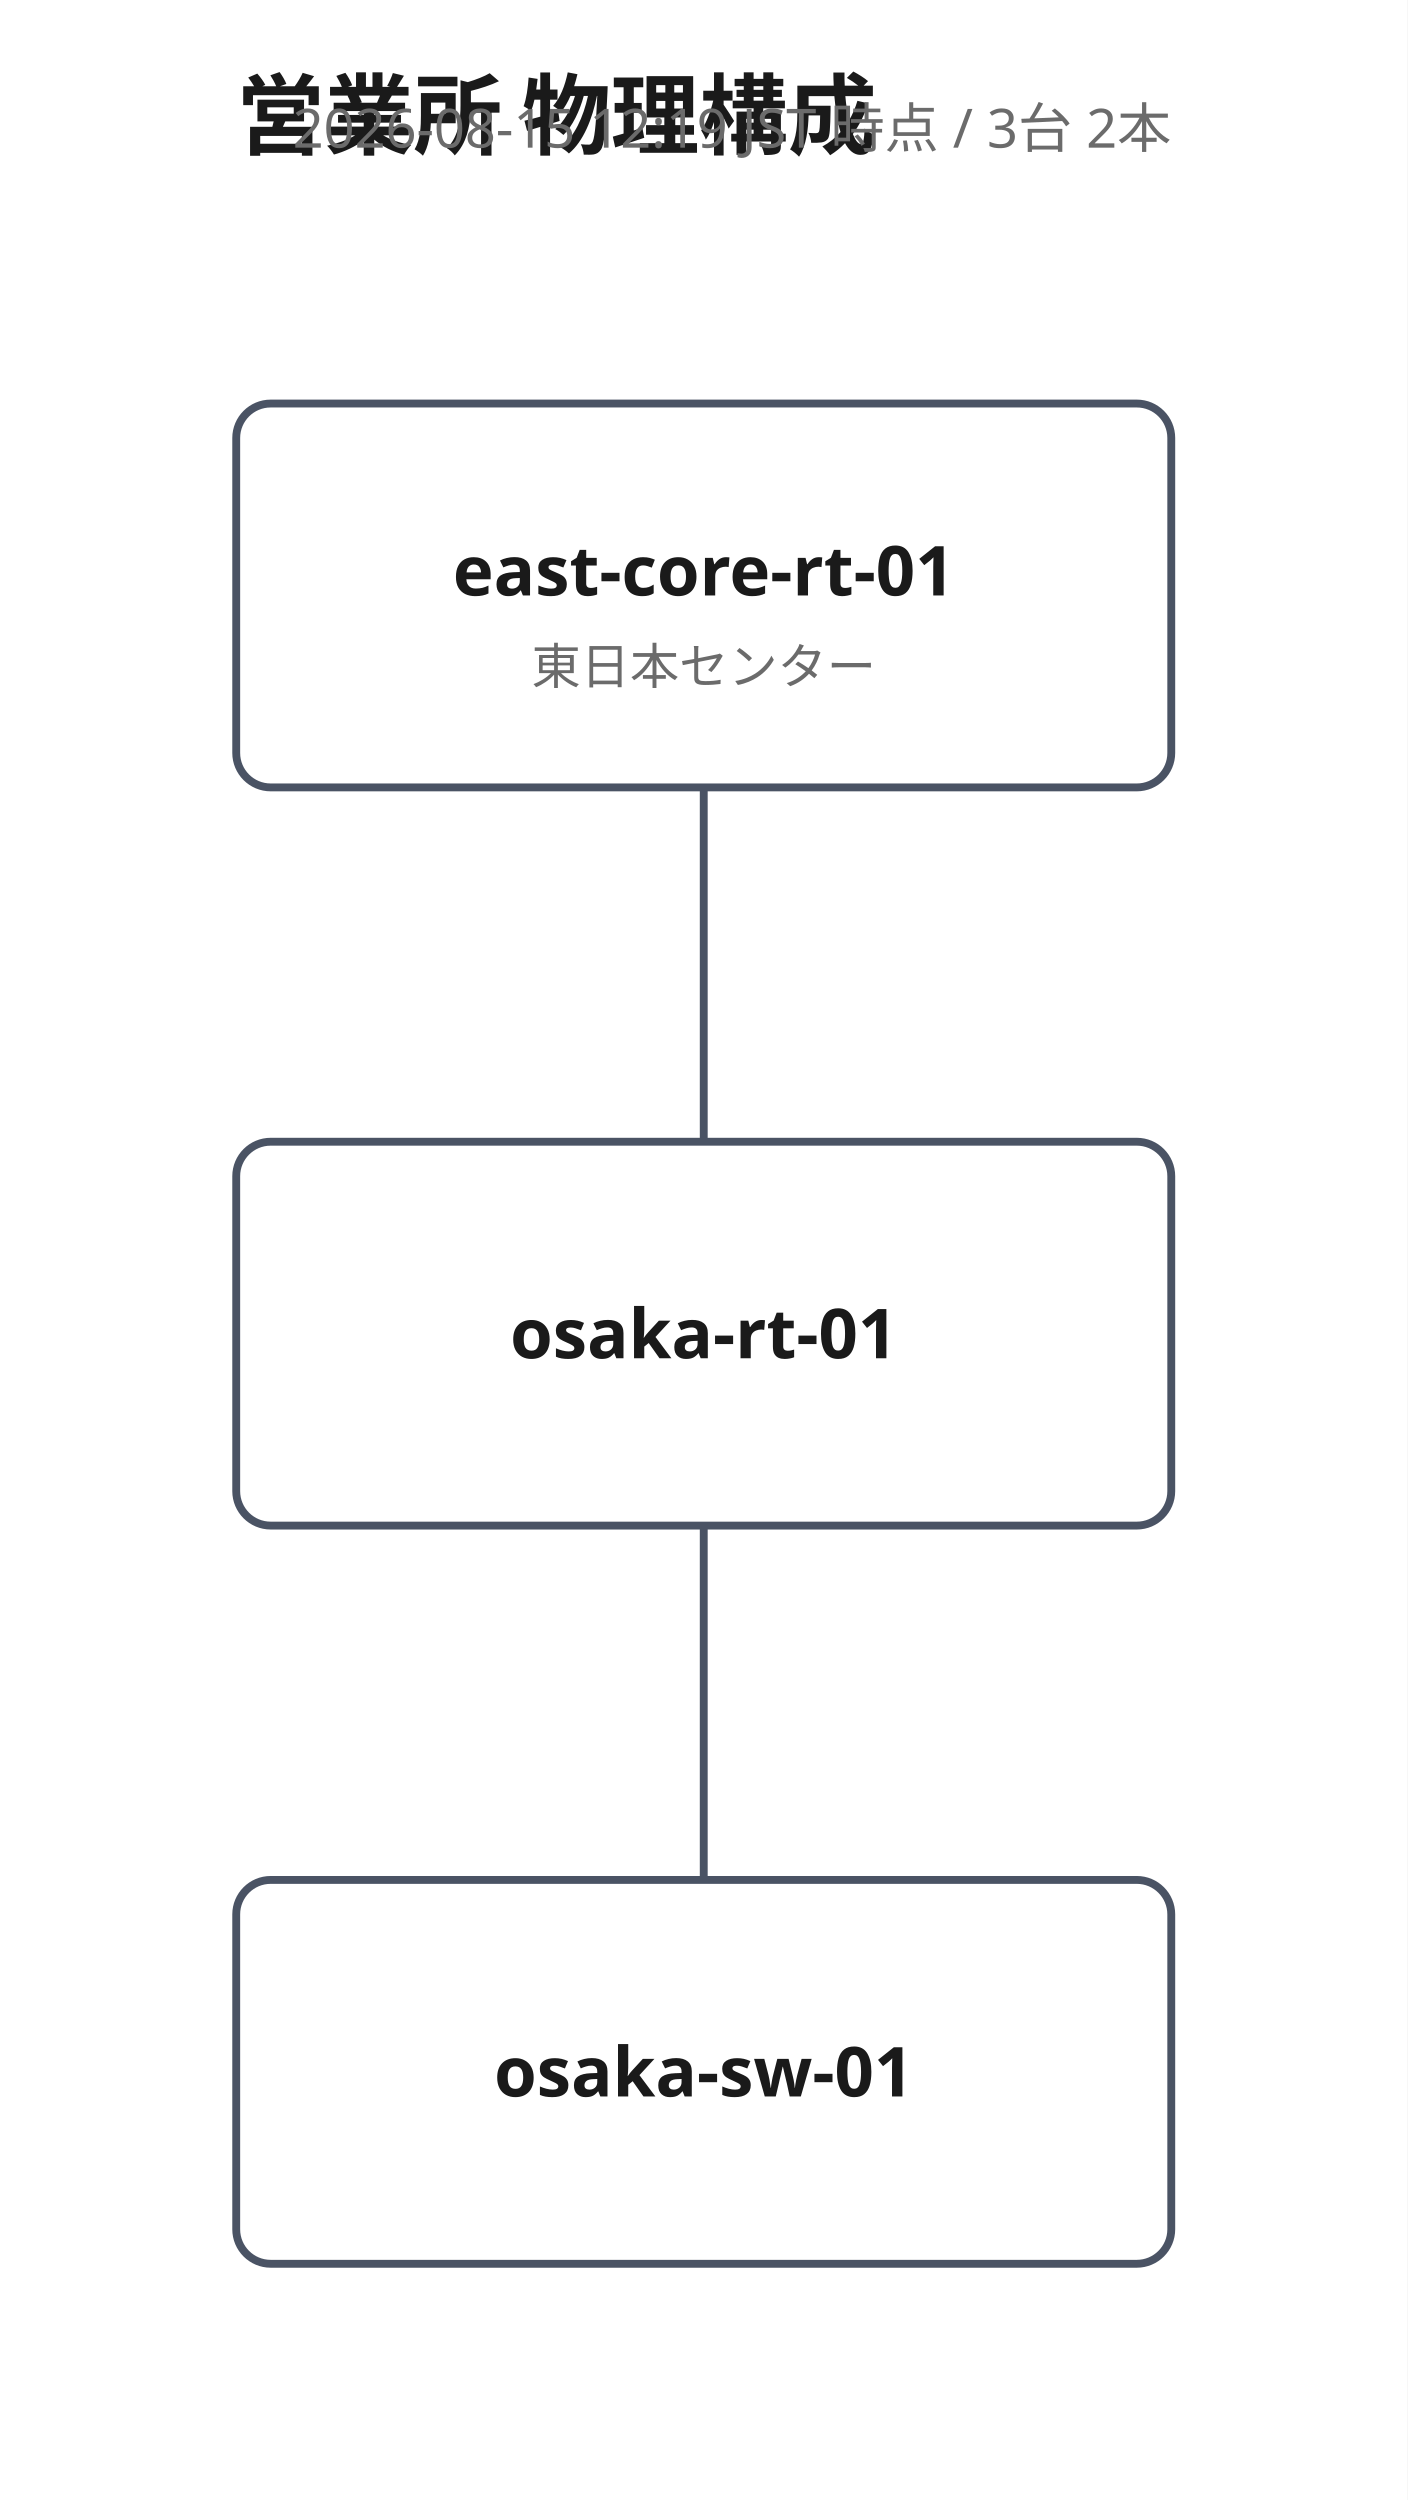
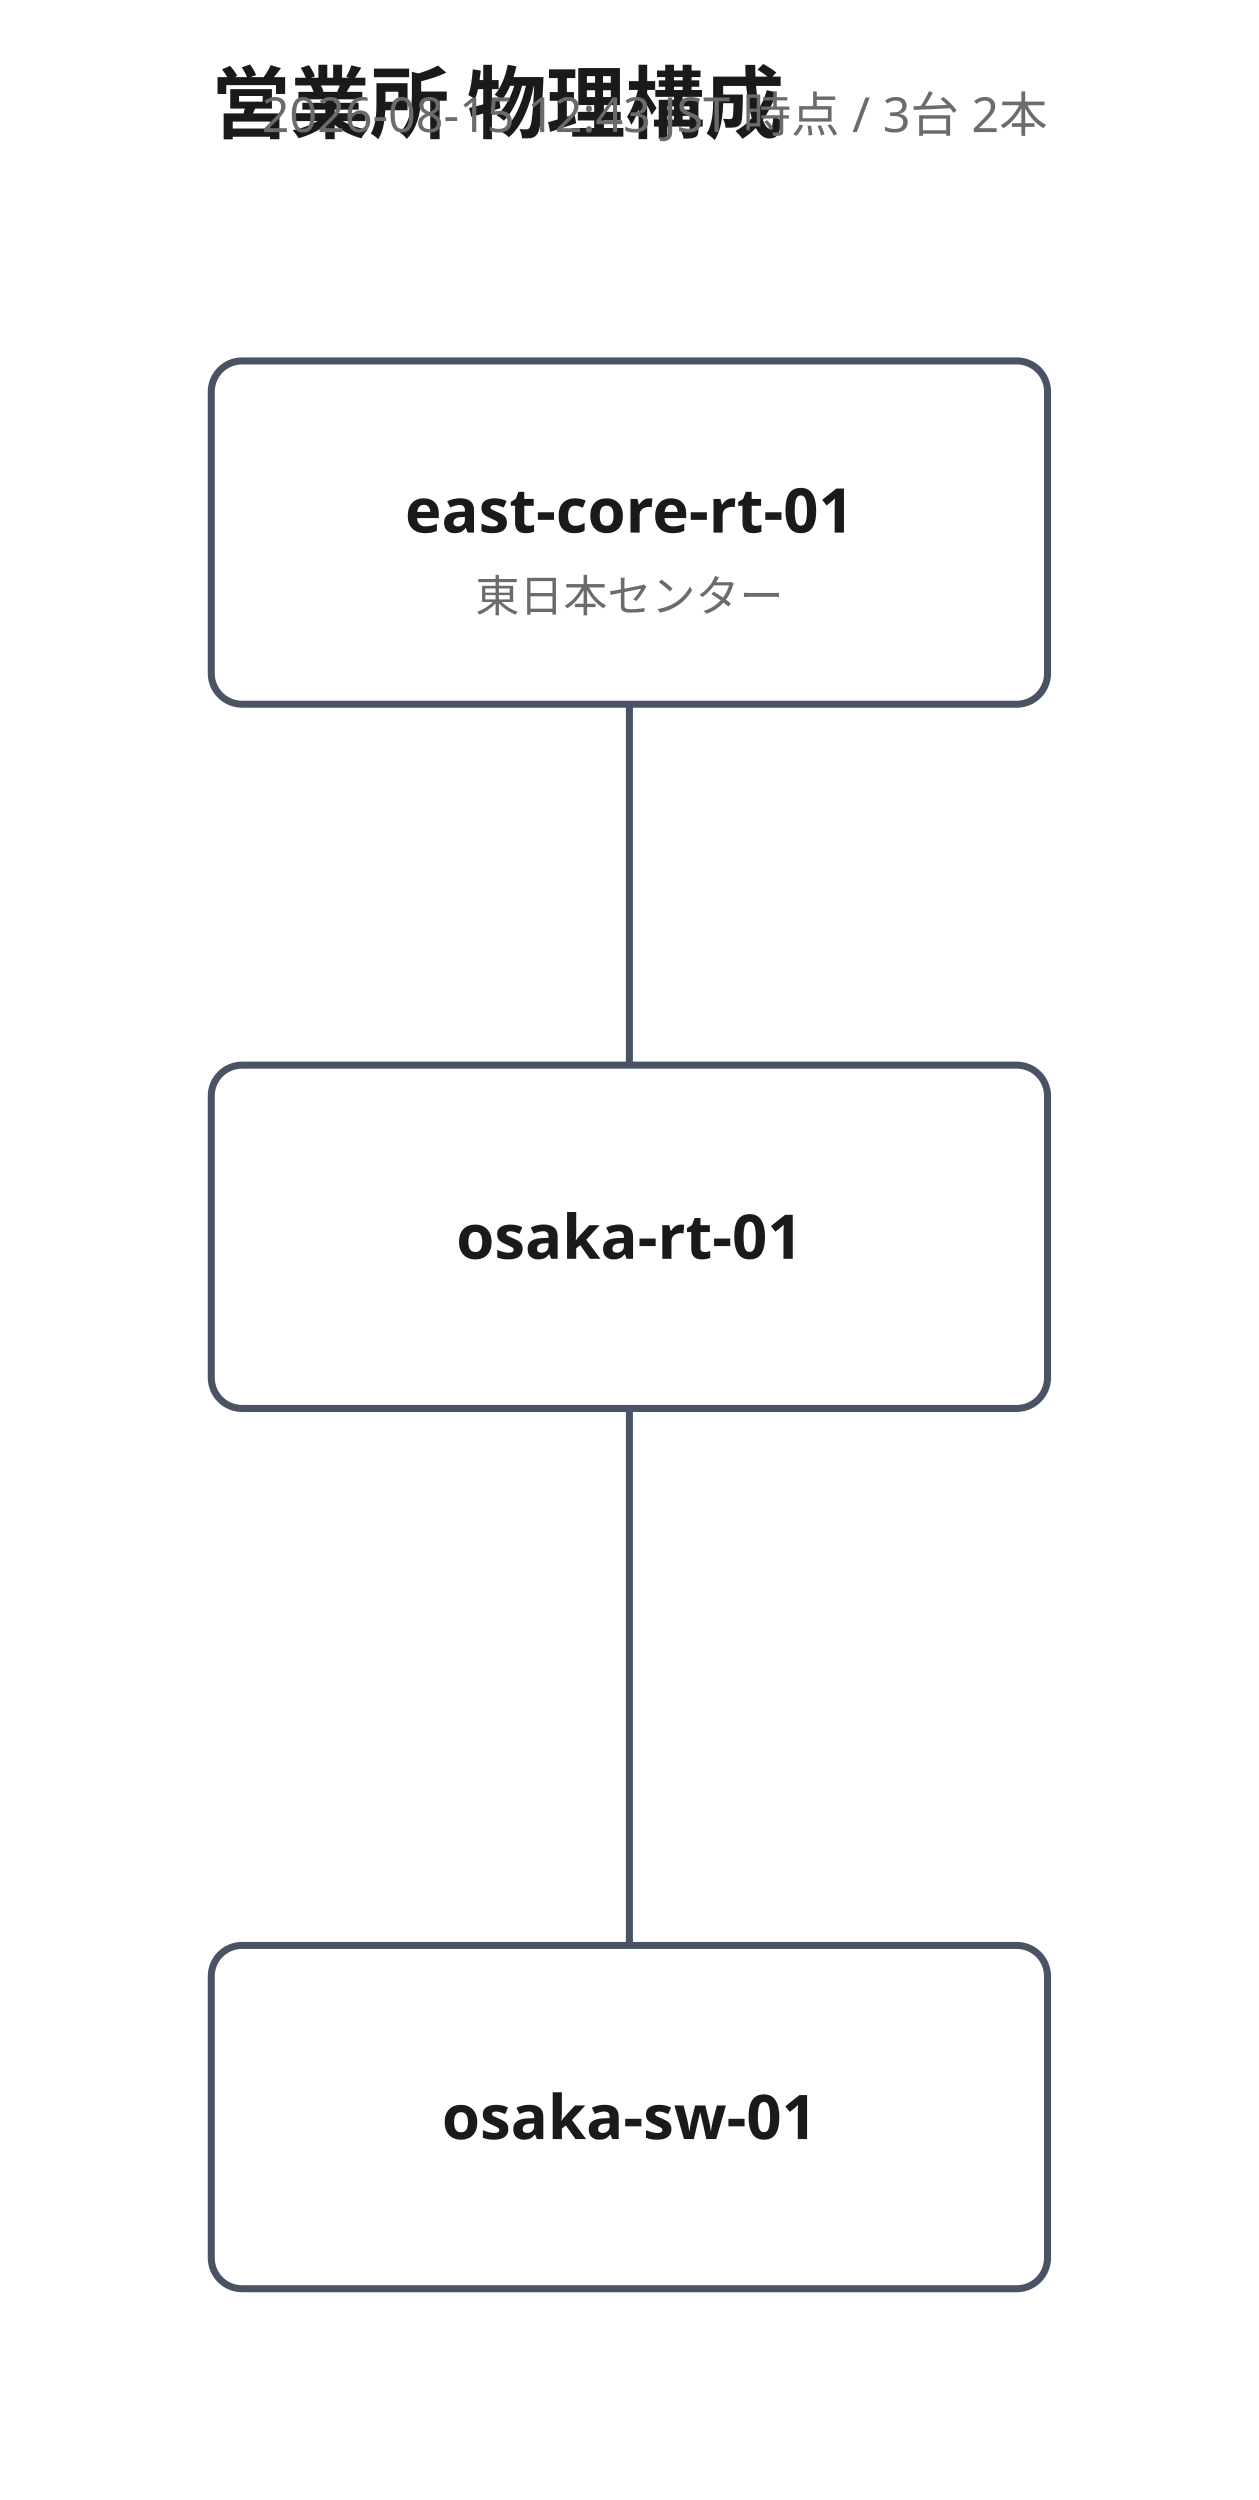
- <svg xmlns="http://www.w3.org/2000/svg" width="286" height="508" viewBox="0 0 286 508" font-family="'Yu Gothic', 'Hiragino Kaku Gothic ProN', Meiryo, 'Noto Sans JP', sans-serif">
+ <svg xmlns="http://www.w3.org/2000/svg" width="286" height="568" viewBox="0 0 286 568" font-family="'Yu Gothic', 'Hiragino Kaku Gothic ProN', Meiryo, 'Noto Sans JP', sans-serif">
  <rect width="100%" height="100%" fill="#ffffff" />
  <text x="48" y="30" font-size="18" font-weight="700" fill="#1a1a1a">営業所 物理構成</text>
-   <text x="238" y="30" font-size="11" fill="#6b6b6b" text-anchor="end">2026-08-15 12:19 JST 時点 / 3台 2本</text>
-   <polyline points="143,232 143,188 143,188 143,160" fill="none" stroke="#4a5364" stroke-width="1.6" />
-   <text class="port-label" x="150.0" y="215.0" font-size="10" fill="#2f6fb5" text-anchor="middle" paint-order="stroke" stroke="#ffffff" stroke-width="3" />
+   <text x="238" y="30" font-size="11" fill="#6b6b6b" text-anchor="end">2026-08-15 12:43 JST 時点 / 3台 2本</text>
+   <polyline points="143,242 143,160" fill="none" stroke="#4a5364" stroke-width="1.6" />
+   <text class="port-label" x="150.0" y="225.0" font-size="10" fill="#2f6fb5" text-anchor="middle" paint-order="stroke" stroke="#ffffff" stroke-width="3" />
  <text class="port-label" x="136.0" y="171.0" font-size="10" fill="#2f6fb5" text-anchor="middle" paint-order="stroke" stroke="#ffffff" stroke-width="3" />
-   <polyline points="143,310 143,354 143,354 143,382" fill="none" stroke="#4a5364" stroke-width="1.6" />
-   <text class="port-label" x="136.0" y="321.0" font-size="10" fill="#2f6fb5" text-anchor="middle" paint-order="stroke" stroke="#ffffff" stroke-width="3" />
-   <text class="port-label" x="150.0" y="365.0" font-size="10" fill="#2f6fb5" text-anchor="middle" paint-order="stroke" stroke="#ffffff" stroke-width="3" />
+   <polyline points="143,320 143,442" fill="none" stroke="#4a5364" stroke-width="1.6" />
+   <text class="port-label" x="136.0" y="331.0" font-size="10" fill="#2f6fb5" text-anchor="middle" paint-order="stroke" stroke="#ffffff" stroke-width="3" />
+   <text class="port-label" x="150.0" y="425.0" font-size="10" fill="#2f6fb5" text-anchor="middle" paint-order="stroke" stroke="#ffffff" stroke-width="3" />
  <g>
    <rect x="48" y="82" width="190" height="78" rx="7" fill="#ffffff" stroke="#4a5364" stroke-width="1.6" />
    <text x="143" y="121" font-size="14" font-weight="700" fill="#1a1a1a" text-anchor="middle">east-core-rt-01</text>
    <text x="143" y="139" font-size="10" fill="#6b6b6b" text-anchor="middle">東日本センター</text>
  </g>
  <g>
-     <rect x="48" y="232" width="190" height="78" rx="7" fill="#ffffff" stroke="#4a5364" stroke-width="1.6" />
-     <text x="143" y="276" font-size="14" font-weight="700" fill="#1a1a1a" text-anchor="middle">osaka-rt-01</text>
+     <rect x="48" y="242" width="190" height="78" rx="7" fill="#ffffff" stroke="#4a5364" stroke-width="1.6" />
+     <text x="143" y="286" font-size="14" font-weight="700" fill="#1a1a1a" text-anchor="middle">osaka-rt-01</text>
  </g>
  <g>
-     <rect x="48" y="382" width="190" height="78" rx="7" fill="#ffffff" stroke="#4a5364" stroke-width="1.6" />
-     <text x="143" y="426" font-size="14" font-weight="700" fill="#1a1a1a" text-anchor="middle">osaka-sw-01</text>
+     <rect x="48" y="442" width="190" height="78" rx="7" fill="#ffffff" stroke="#4a5364" stroke-width="1.6" />
+     <text x="143" y="486" font-size="14" font-weight="700" fill="#1a1a1a" text-anchor="middle">osaka-sw-01</text>
  </g>
</svg>
